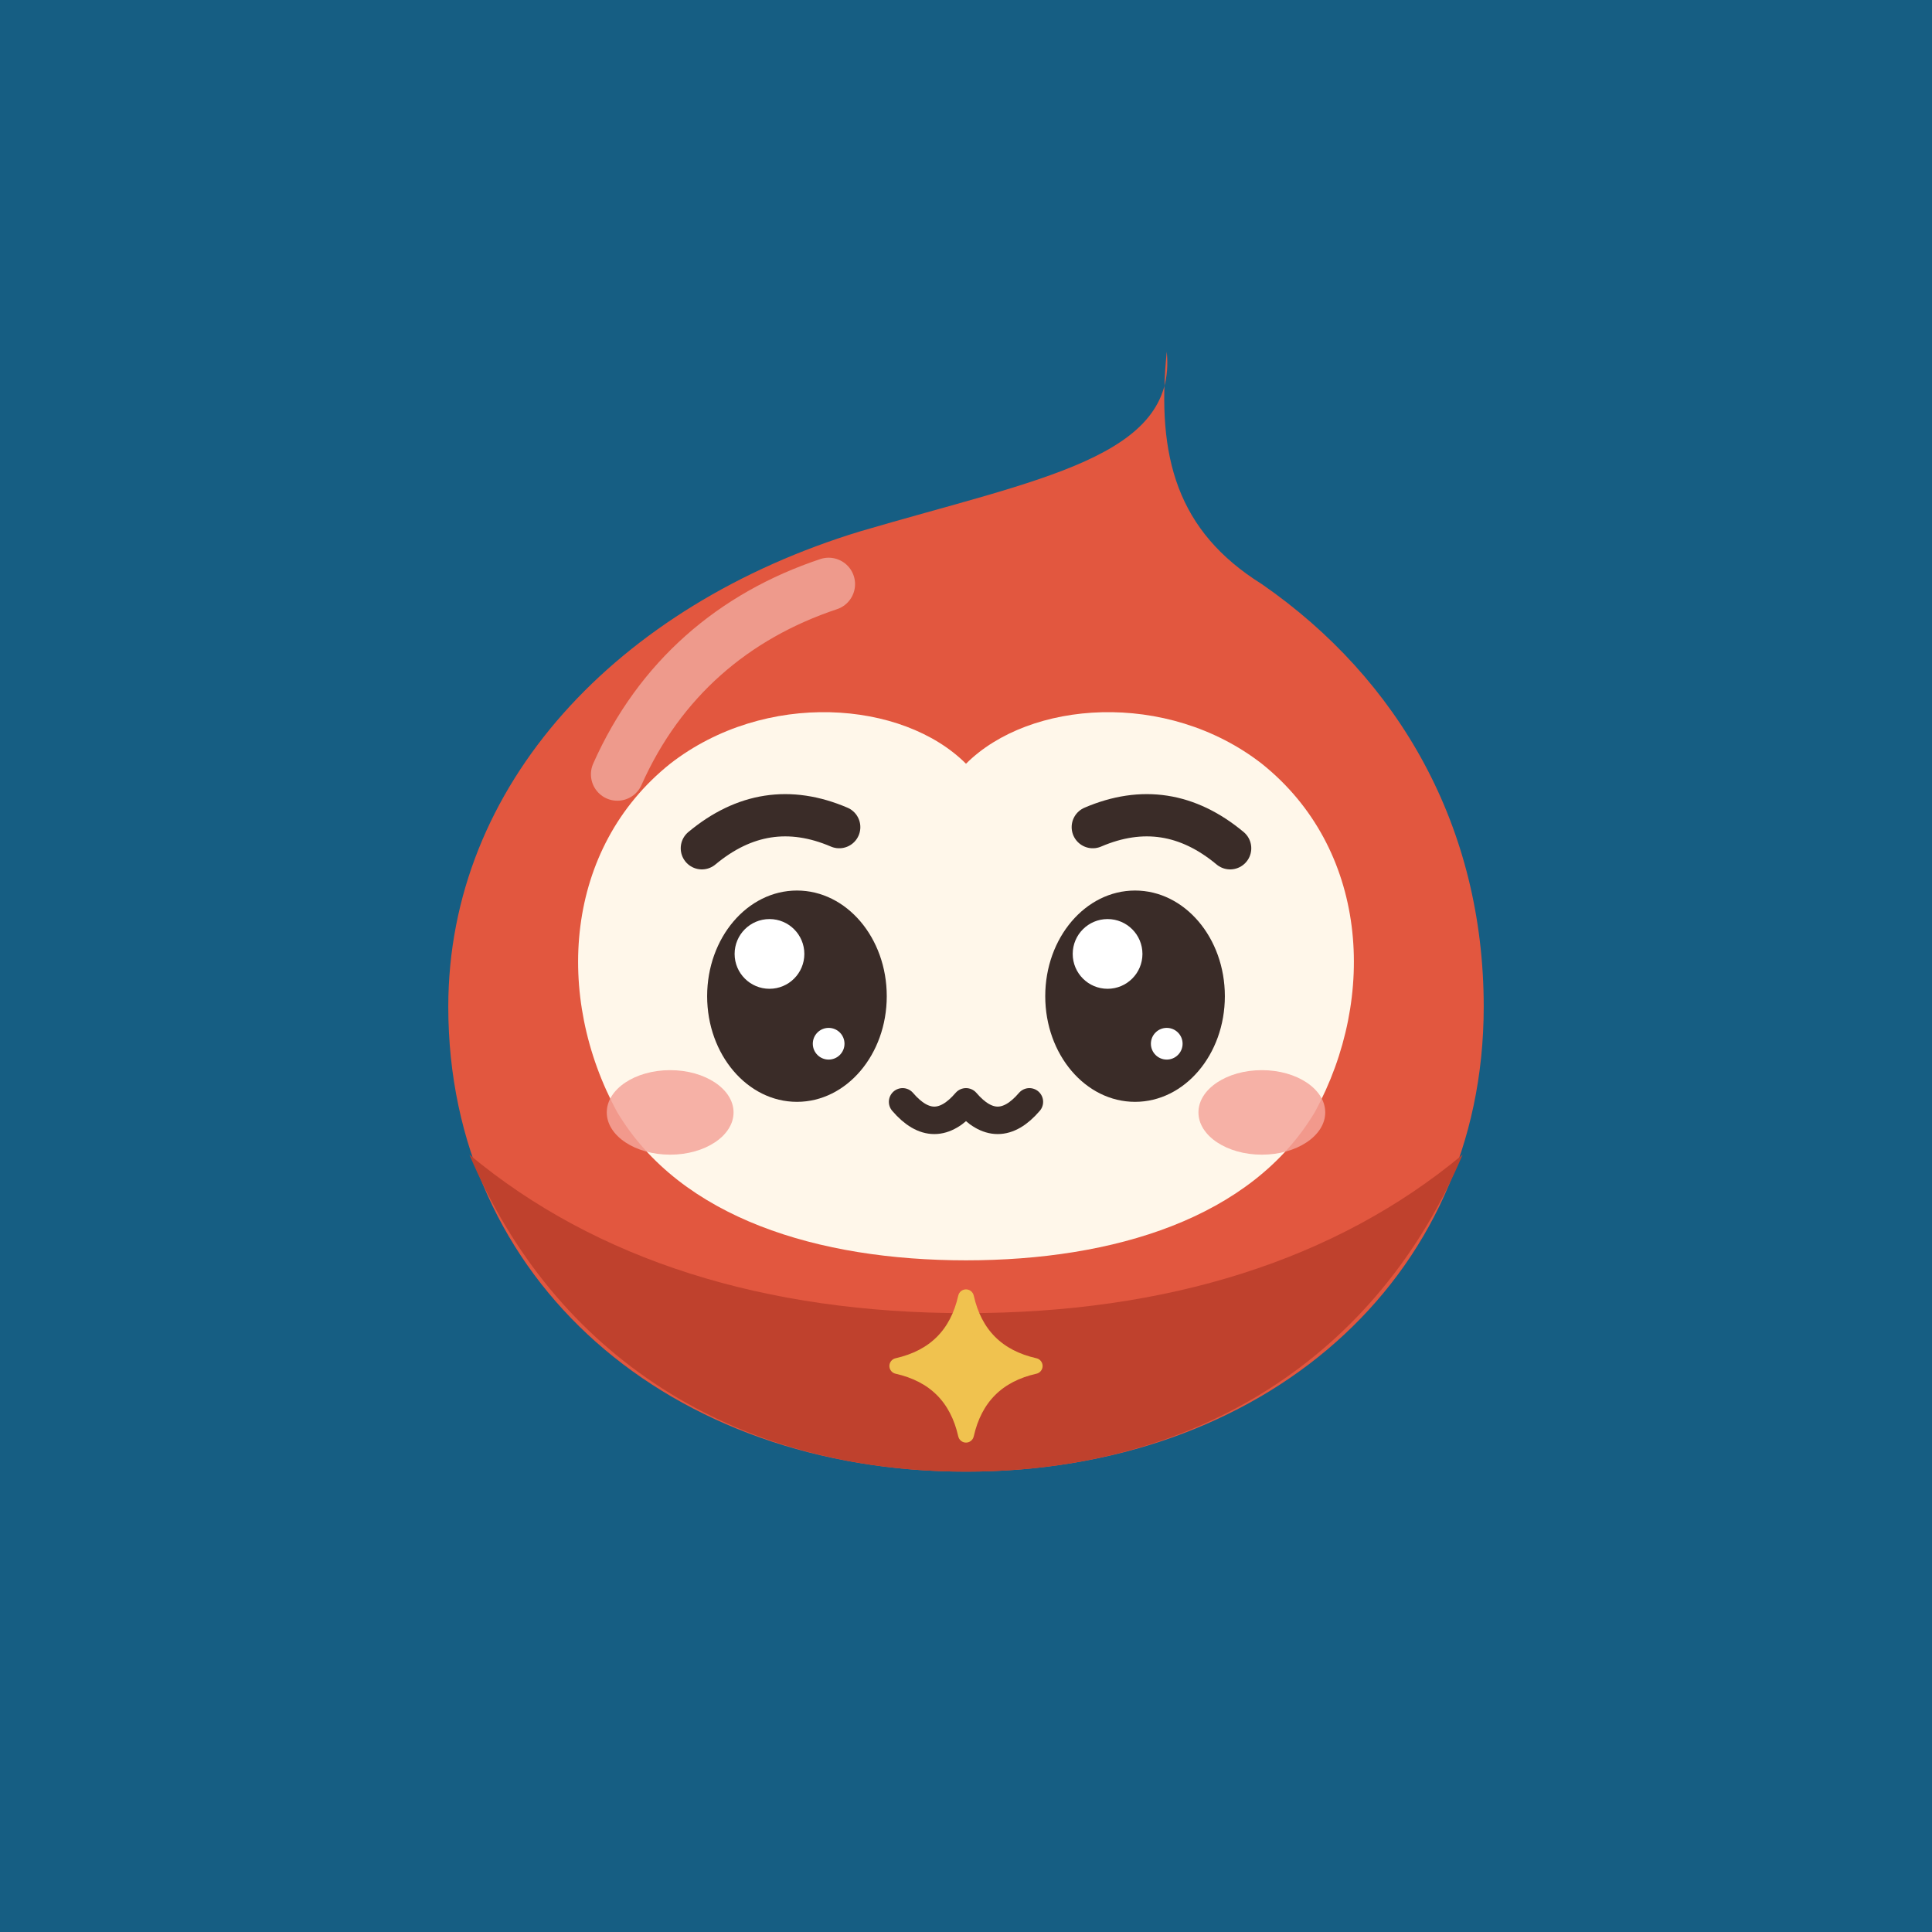
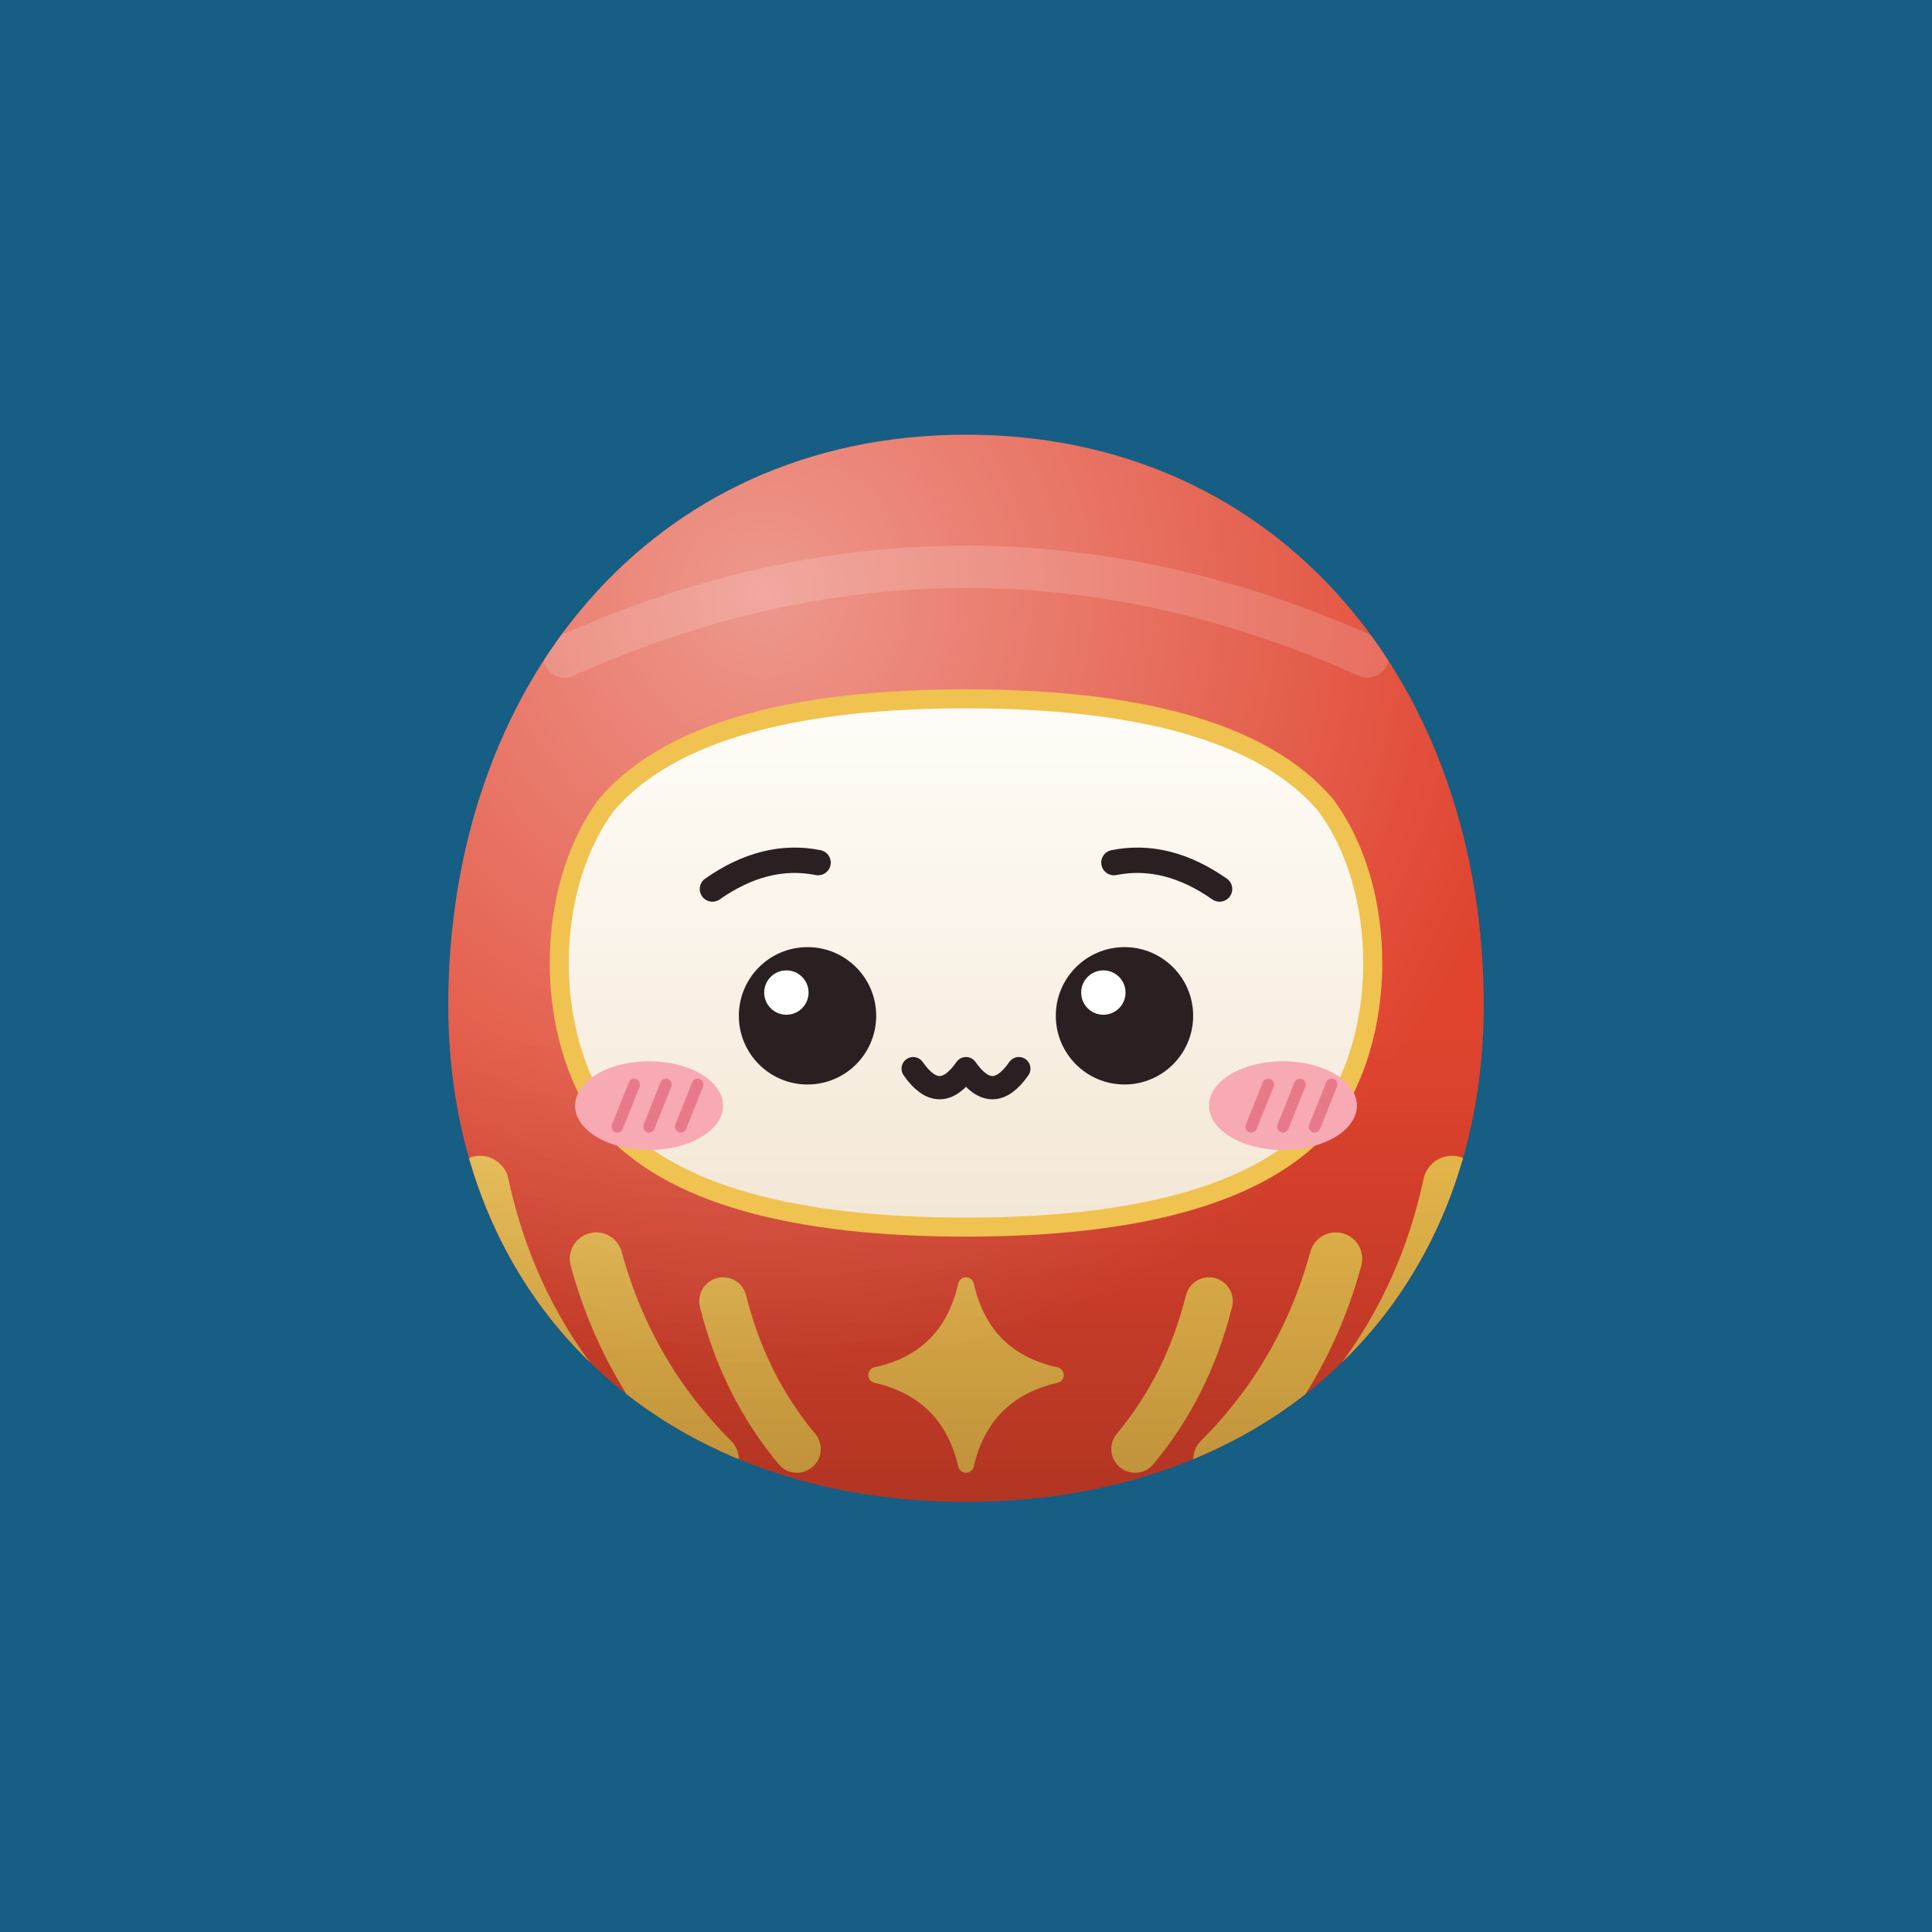
<svg xmlns="http://www.w3.org/2000/svg" viewBox="0 0 512 512">
+   <defs>
+     <radialGradient id="h" cx="34%" cy="20%" r="62%">
+       <stop offset="0" stop-color="#fff" stop-opacity=".45" />
+       <stop offset="1" stop-color="#fff" stop-opacity="0" />
+     </radialGradient>
+     <linearGradient id="d" x1="0" y1="0" x2="0" y2="1">
+       <stop offset=".55" stop-color="#3a0d05" stop-opacity="0" />
+       <stop offset="1" stop-color="#3a0d05" stop-opacity=".34" />
+     </linearGradient>
+     <linearGradient id="v" x1="0" y1="0" x2="0" y2="1">
+       <stop offset="0" stop-color="#fffdf8" />
+       <stop offset="1" stop-color="#f3e7d6" />
+     </linearGradient>
+     <clipPath id="b">
+       <path d="M60 9c30 0 49 24 49 54 0 28-20 47-49 47S11 91 11 63C11 33 30 9 60 9Z" />
+     </clipPath>
+   </defs>
  <rect width="512" height="512" fill="#165e83" />
-   <g transform="translate(88 82) scale(2.8)">
-     <path d="M79 4C80 14 67 16 50 21 27 28 11 45 11 66c0 26 21 44 49 44s49-18 49-44c0-17-8-31-21-40-8-5-10-12-9-22Z" fill="#e2573f" />
-     <path d="M13 80c8 19 25 30 47 30s39-11 47-30c-12 10-28 15-47 15s-35-5-47-15Z" fill="#bf412d" />
-     <path d="M27 44c4-9 11-15 20-18" fill="none" stroke="#fff" stroke-width="5" stroke-linecap="round" opacity=".4" />
-     <path d="M60 43c6-6 19-7 28 0 10 8 11 22 5 33-6 10-19 14-33 14s-27-4-33-14c-6-11-5-25 5-33 9-7 22-6 28 0Z" fill="#fff7ea" />
-     <path d="M35 51q6-5 13-2M72 49q7-3 13 2" fill="none" stroke="#3a2c28" stroke-width="4" stroke-linecap="round" />
-     <ellipse cx="44" cy="65" rx="8.5" ry="10" fill="#3a2c28" />
-     <circle cx="41.4" cy="61" r="3.3" fill="#fff" />
-     <circle cx="47" cy="69.5" r="1.5" fill="#fff" />
-     <ellipse cx="76" cy="65" rx="8.5" ry="10" fill="#3a2c28" />
-     <circle cx="73.4" cy="61" r="3.3" fill="#fff" />
-     <circle cx="79" cy="69.5" r="1.5" fill="#fff" />
-     <ellipse cx="32" cy="76" rx="6" ry="4" fill="#f4a59a" opacity=".85" />
-     <ellipse cx="88" cy="76" rx="6" ry="4" fill="#f4a59a" opacity=".85" />
-     <path d="M54 75q3 3.5 6 0q3 3.5 6 0" fill="none" stroke="#3a2c28" stroke-width="2.6" stroke-linecap="round" stroke-linejoin="round" />
-     <path d="M60 93.5q1.2 5.3 6.5 6.5-5.3 1.2-6.5 6.5-1.2-5.3-6.5-6.5 5.3-1.2 6.5-6.5Z" fill="#f0c24f" stroke="#f0c24f" stroke-width="1.5" stroke-linejoin="round" />
+   <g transform="translate(88 90) scale(2.8)">
+     <g clip-path="url(#b)">
+       <rect width="120" height="120" fill="#e0442f" />
+       <g fill="none" stroke="#f0c24f" stroke-linecap="round">
+         <path d="M14 80q3 14 13 24M106 80q-3 14-13 24" stroke-width="5.5" />
+         <path d="M25 87q3 11 11 19M95 87q-3 11-11 19" stroke-width="5" />
+         <path d="M37 91q2 8 7 14M83 91q-2 8-7 14" stroke-width="4.5" />
+       </g>
+       <path d="M60 89.5q1.6 7 8.5 8.5-6.9 1.6-8.5 8.5-1.6-6.9-8.5-8.5 6.9-1.5 8.5-8.500Z" fill="#f0c24f" stroke="#f0c24f" stroke-width="1.5" stroke-linejoin="round" />
+       <path d="M22 30q38-17 76 0" fill="none" stroke="#fff" stroke-opacity=".16" stroke-width="4" stroke-linecap="round" />
+       <rect width="120" height="120" fill="url(#d)" />
+       <rect width="120" height="120" fill="url(#h)" />
+     </g>
+     <path d="M60 34c16 0 28 3 34 10 6 8 6 22 0 30-6 7-18 10-34 10s-28-3-34-10c-6-8-6-22 0-30 6-7 18-10 34-10Z" fill="url(#v)" stroke="#f0c24f" stroke-width="1.8" />
+     <ellipse cx="30" cy="72.5" rx="7" ry="4.2" fill="#f7a9b4" />
+     <ellipse cx="90" cy="72.5" rx="7" ry="4.2" fill="#f7a9b4" />
+     <path d="M27 74.5l1.6-4M30 74.5l1.6-4M33 74.5l1.6-4M87 74.5l1.6-4M90 74.5l1.6-4M93 74.5l1.6-4" fill="none" stroke="#e8798b" stroke-width="1.1" stroke-linecap="round" />
+     <g fill="none" stroke="#2a2022" stroke-linecap="round" stroke-linejoin="round">
+       <path d="M36 52q5-3.5 10-2.5M84 52q-5-3.5-10-2.5" stroke-width="2.4" />
+       <path d="M55 69q2.5 3.6 5 0q2.5 3.6 5 0" stroke-width="2.2" />
+     </g>
+     <circle cx="45" cy="64" r="6.5" fill="#2a2022" />
+     <circle cx="75" cy="64" r="6.5" fill="#2a2022" />
+     <circle cx="43" cy="61.8" r="2.1" fill="#fff" />
+     <circle cx="73" cy="61.8" r="2.1" fill="#fff" />
  </g>
</svg>
